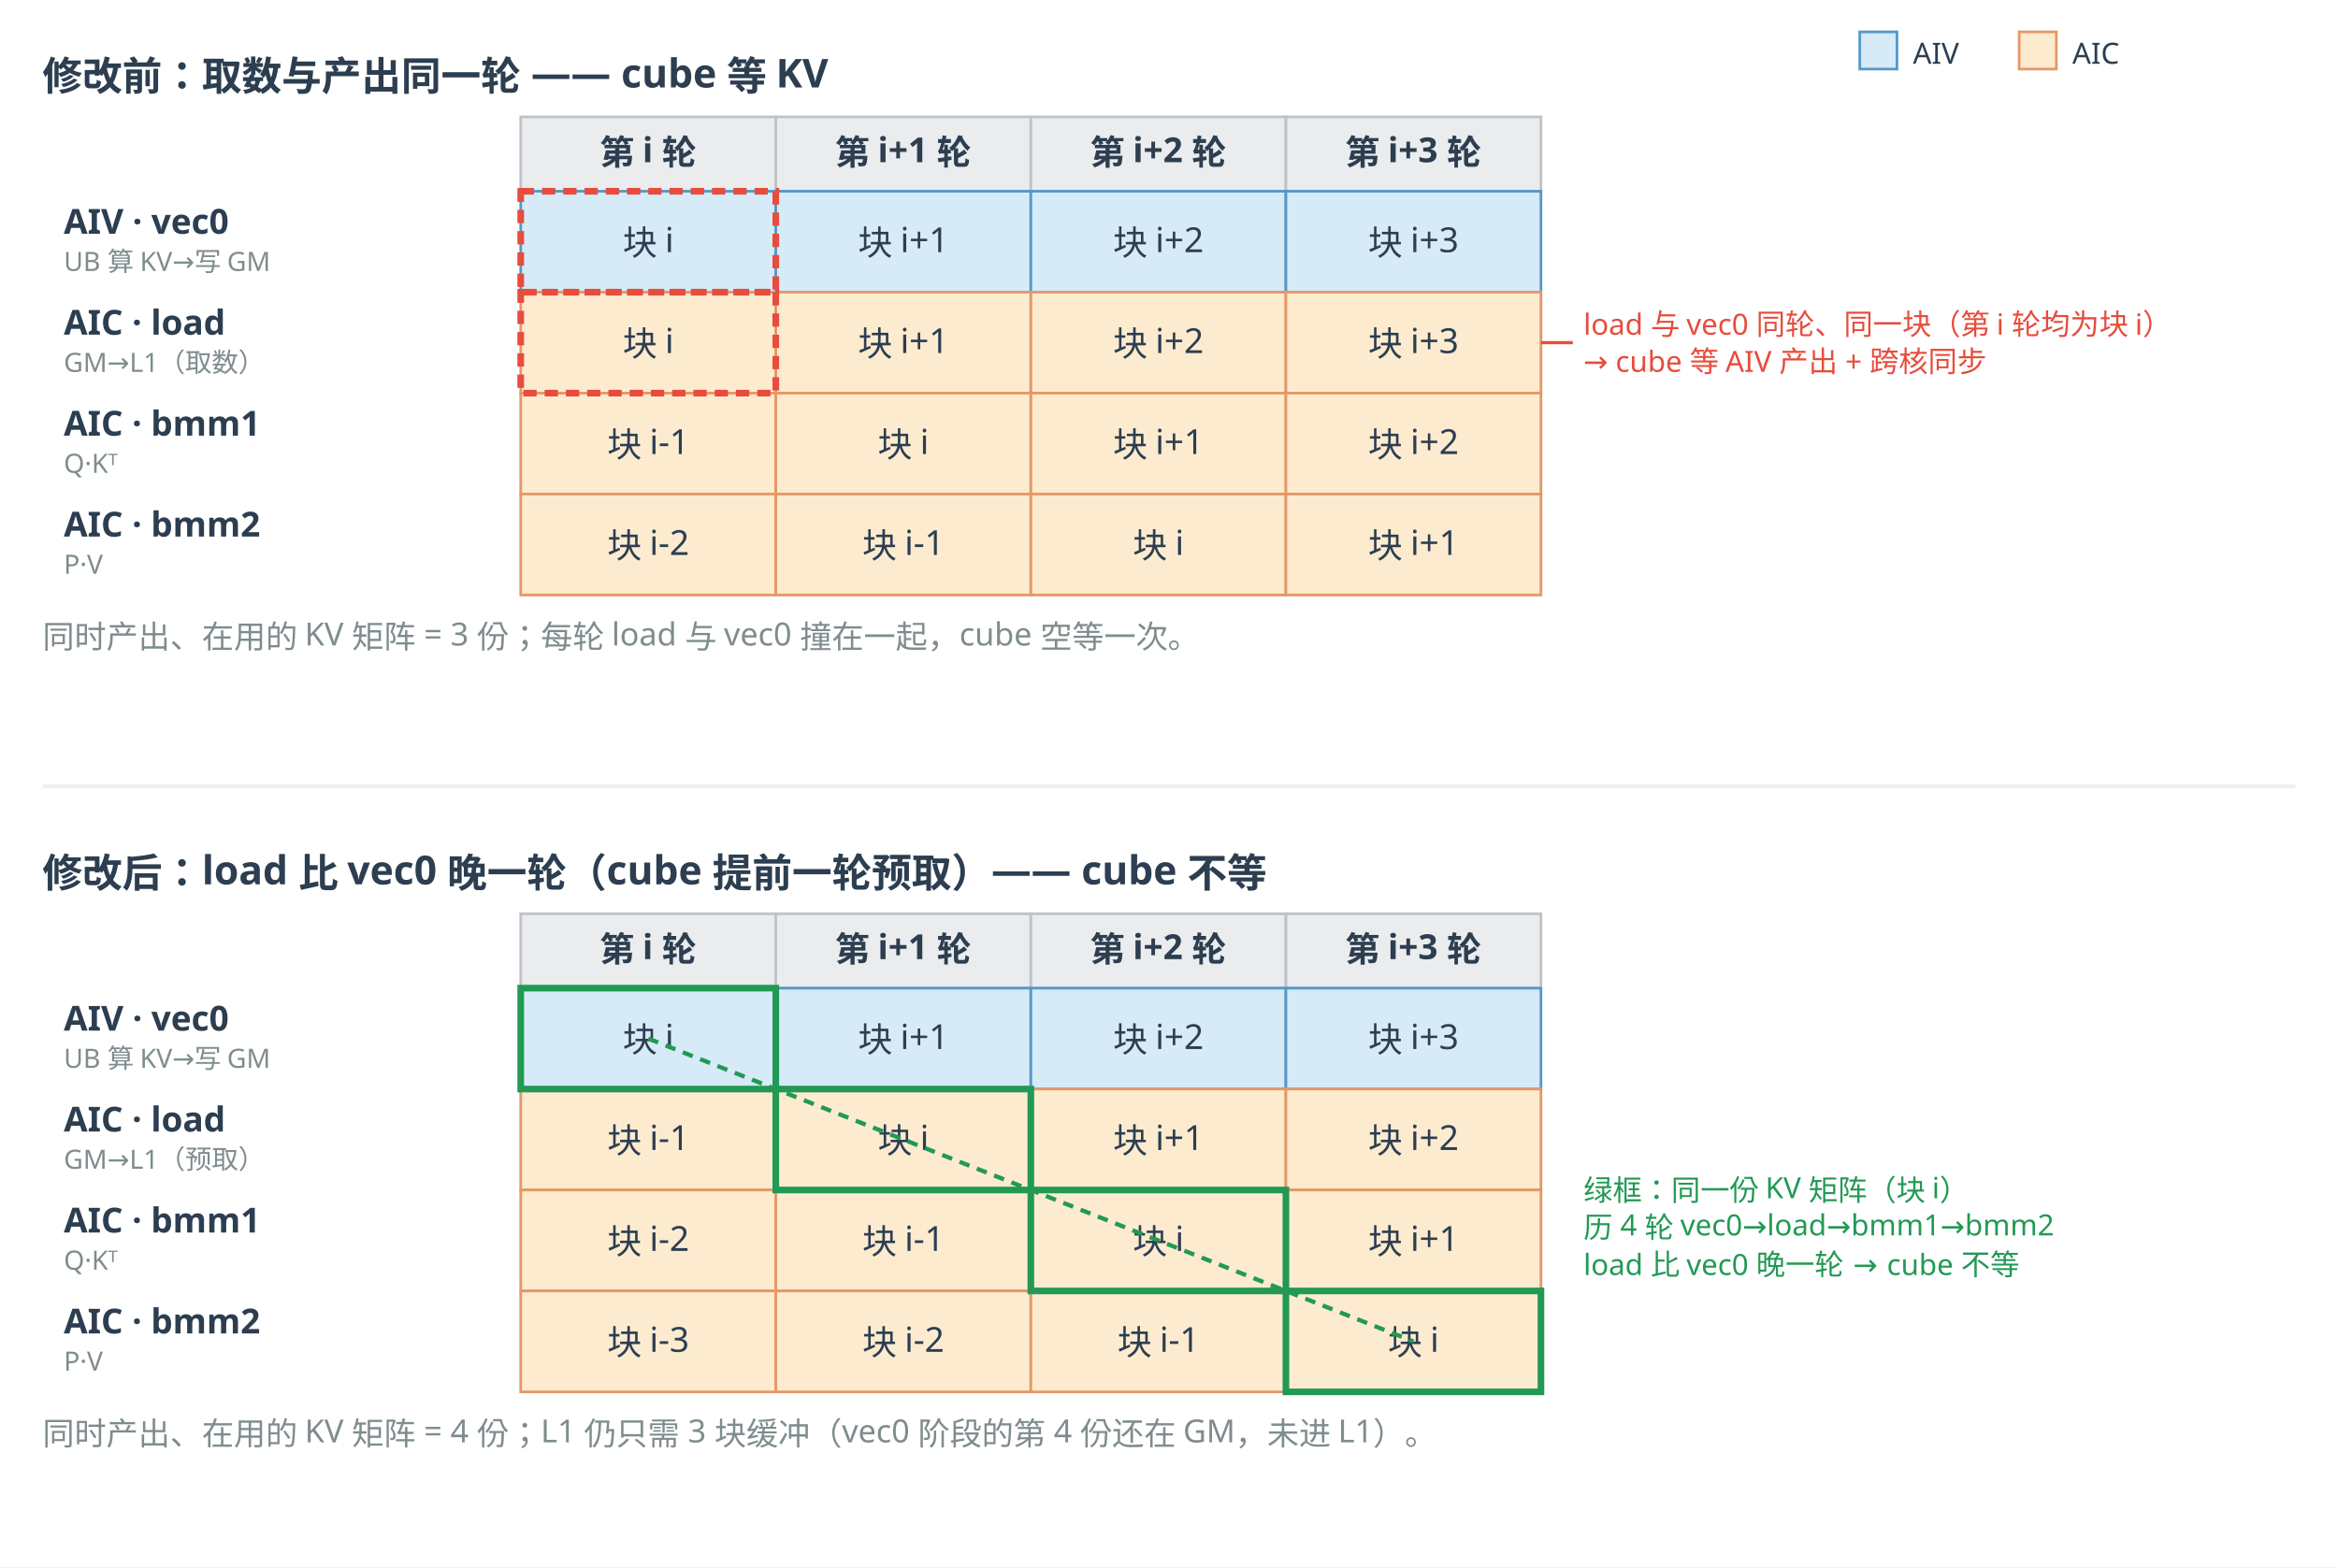
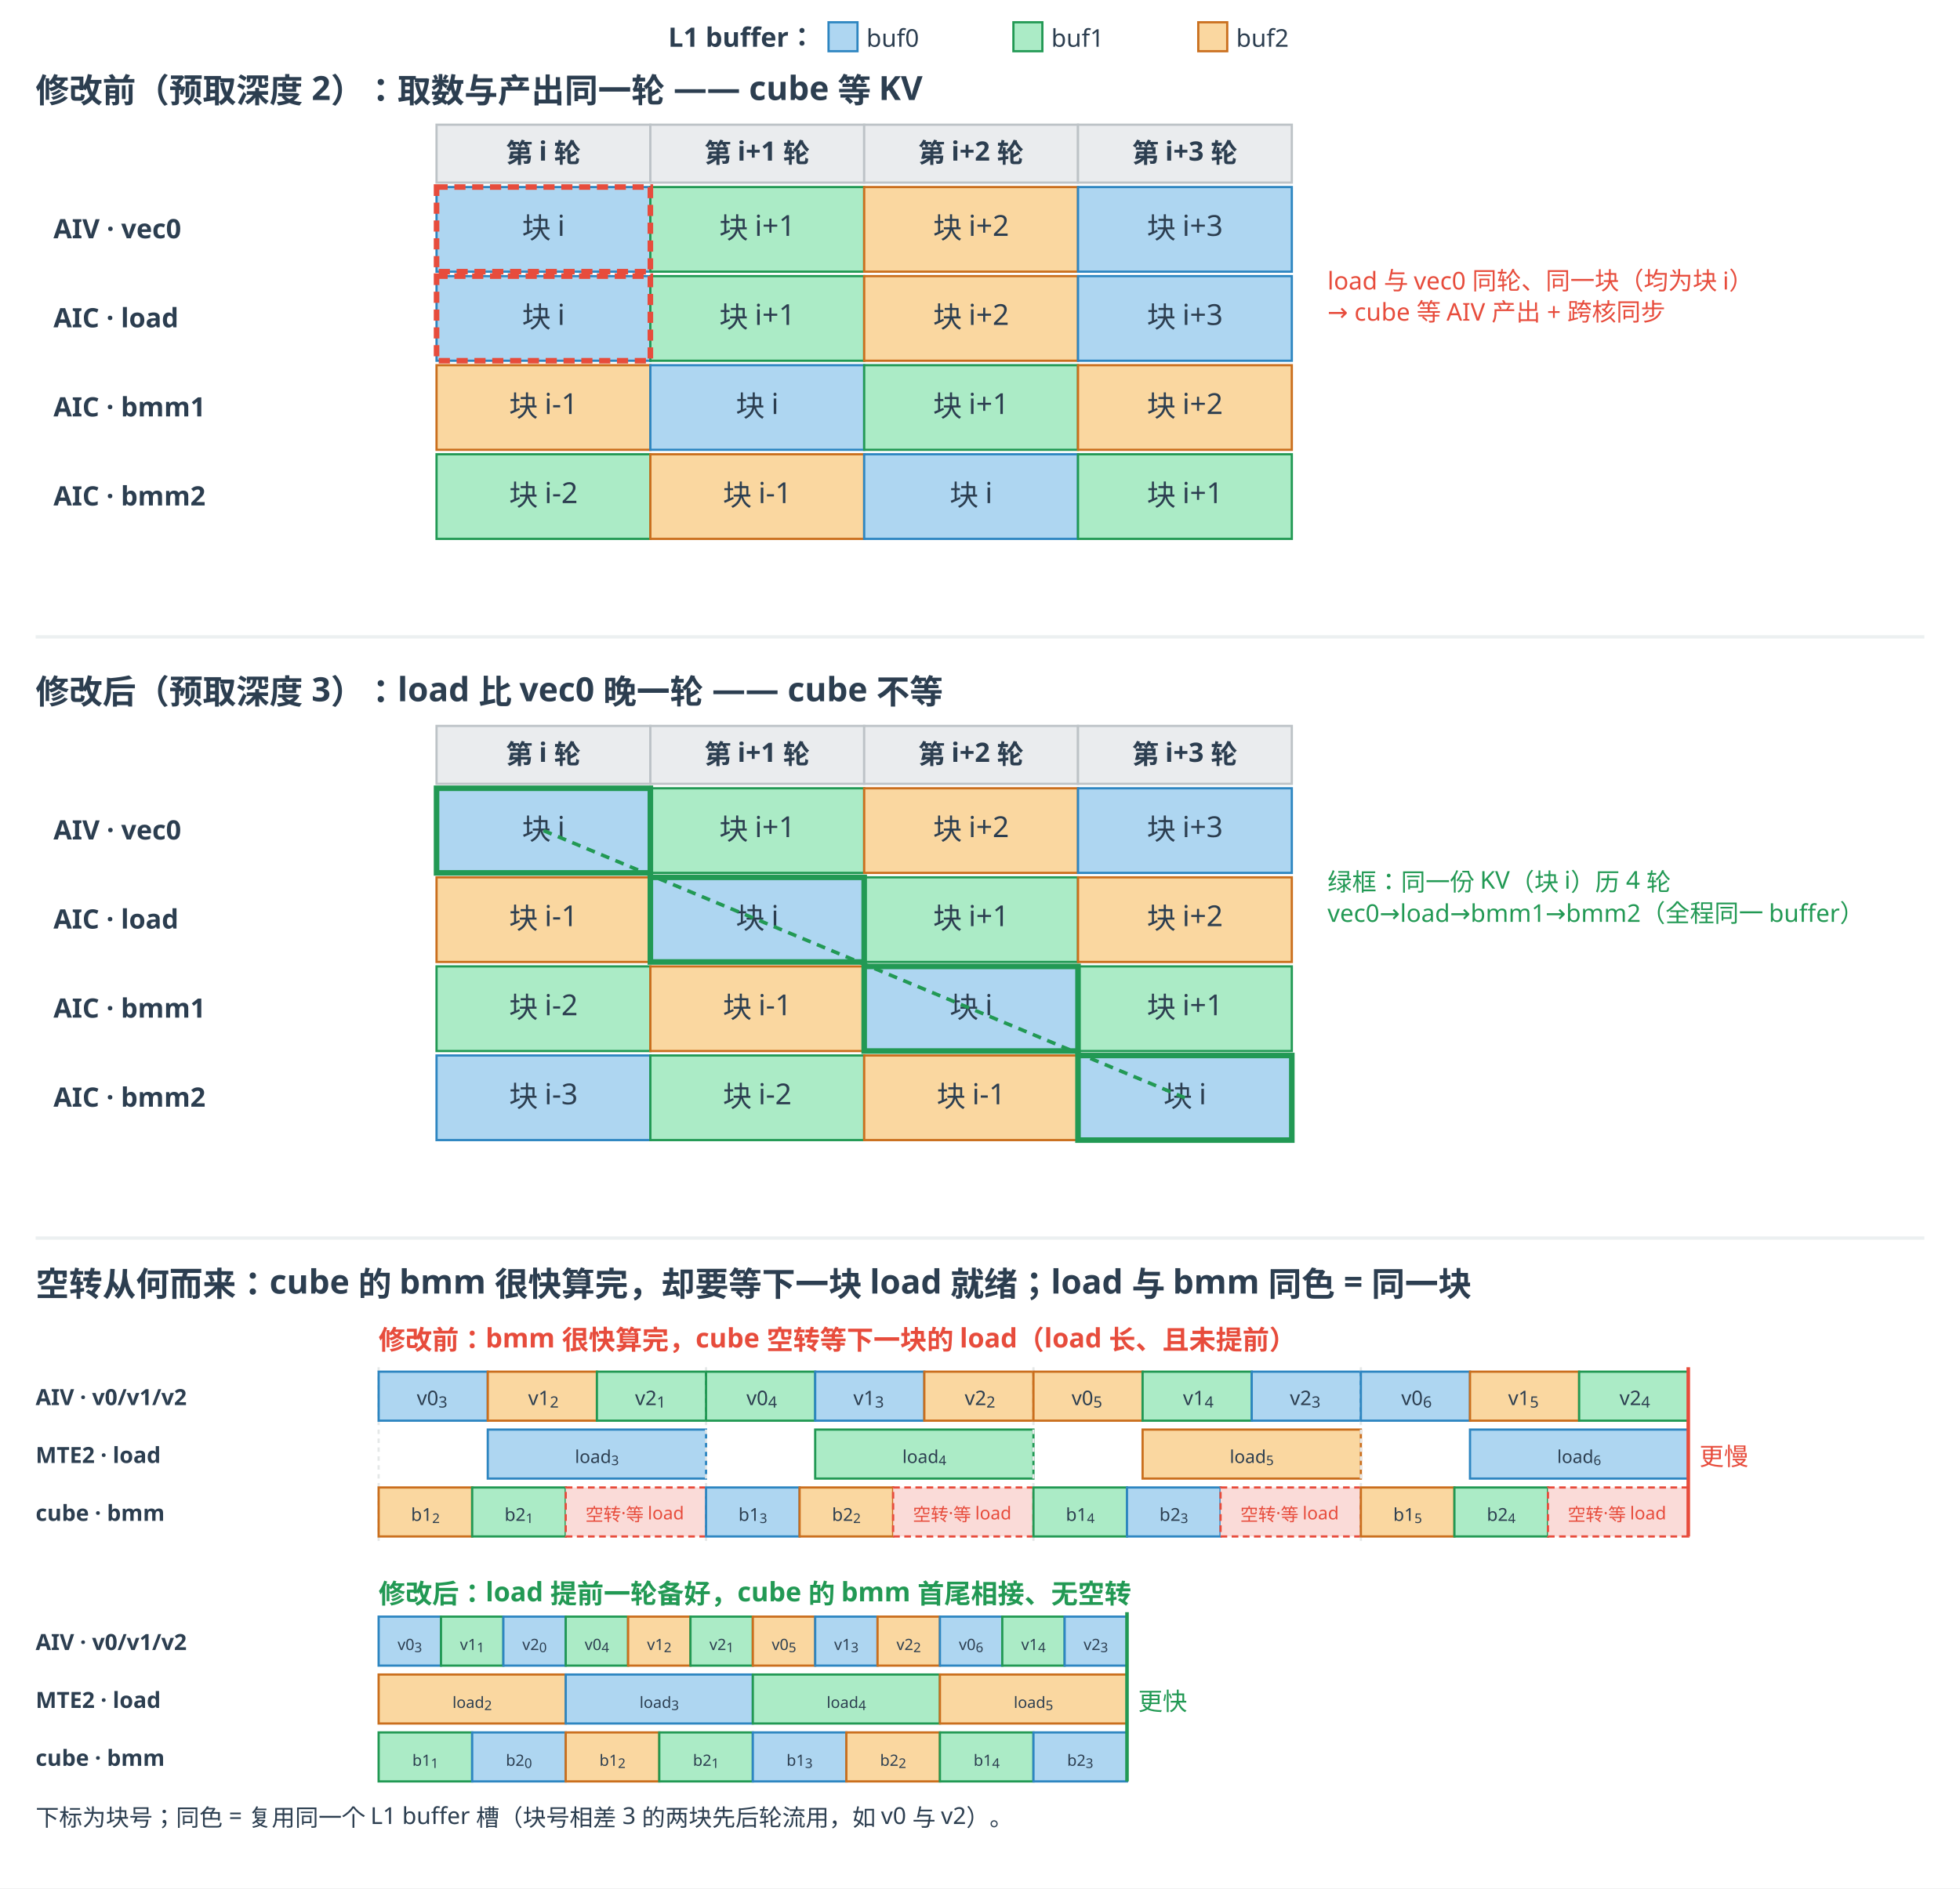
- <svg xmlns="http://www.w3.org/2000/svg" viewBox="0 0 880 590" font-family="sans-serif">
-   <rect x="0" y="0" width="880" height="590" fill="#ffffff" />
-   <rect x="700" y="12" width="14" height="14" fill="#D6EAF8" stroke="#5499C7" />
-   <text x="720" y="24" font-size="11" fill="#2C3E50">AIV</text>
-   <rect x="760" y="12" width="14" height="14" fill="#FDEBD0" stroke="#E59866" />
-   <text x="780" y="24" font-size="11" fill="#2C3E50">AIC</text>
-   <text x="16" y="34" font-size="15" font-weight="bold" fill="#2C3E50">修改前：取数与产出同一轮 —— cube 等 KV</text>
-   <rect x="196" y="44" width="96" height="28" fill="#EAECEE" stroke="#BDC3C7" />
-   <rect x="292" y="44" width="96" height="28" fill="#EAECEE" stroke="#BDC3C7" />
-   <rect x="388" y="44" width="96" height="28" fill="#EAECEE" stroke="#BDC3C7" />
-   <rect x="484" y="44" width="96" height="28" fill="#EAECEE" stroke="#BDC3C7" />
-   <text x="244" y="62" font-size="13" font-weight="bold" fill="#2C3E50" text-anchor="middle">第 i 轮</text>
-   <text x="340" y="62" font-size="13" font-weight="bold" fill="#2C3E50" text-anchor="middle">第 i+1 轮</text>
-   <text x="436" y="62" font-size="13" font-weight="bold" fill="#2C3E50" text-anchor="middle">第 i+2 轮</text>
-   <text x="532" y="62" font-size="13" font-weight="bold" fill="#2C3E50" text-anchor="middle">第 i+3 轮</text>
-   <text x="24" y="88" font-size="13" font-weight="bold" fill="#2C3E50">AIV · vec0</text>
-   <text x="24" y="102" font-size="10" fill="#7F8C8D">UB 算 KV→写 GM</text>
-   <rect x="196" y="72" width="96" height="38" fill="#D6EAF8" stroke="#5499C7" />
-   <rect x="292" y="72" width="96" height="38" fill="#D6EAF8" stroke="#5499C7" />
-   <rect x="388" y="72" width="96" height="38" fill="#D6EAF8" stroke="#5499C7" />
-   <rect x="484" y="72" width="96" height="38" fill="#D6EAF8" stroke="#5499C7" />
-   <text x="244" y="96" font-size="13" fill="#2C3E50" text-anchor="middle">块 i</text>
-   <text x="340" y="96" font-size="13" fill="#2C3E50" text-anchor="middle">块 i+1</text>
-   <text x="436" y="96" font-size="13" fill="#2C3E50" text-anchor="middle">块 i+2</text>
-   <text x="532" y="96" font-size="13" fill="#2C3E50" text-anchor="middle">块 i+3</text>
-   <text x="24" y="126" font-size="13" font-weight="bold" fill="#2C3E50">AIC · load</text>
-   <text x="24" y="140" font-size="10" fill="#7F8C8D">GM→L1（取数）</text>
-   <rect x="196" y="110" width="96" height="38" fill="#FDEBD0" stroke="#E59866" />
-   <rect x="292" y="110" width="96" height="38" fill="#FDEBD0" stroke="#E59866" />
-   <rect x="388" y="110" width="96" height="38" fill="#FDEBD0" stroke="#E59866" />
-   <rect x="484" y="110" width="96" height="38" fill="#FDEBD0" stroke="#E59866" />
-   <text x="244" y="134" font-size="13" fill="#2C3E50" text-anchor="middle">块 i</text>
-   <text x="340" y="134" font-size="13" fill="#2C3E50" text-anchor="middle">块 i+1</text>
-   <text x="436" y="134" font-size="13" fill="#2C3E50" text-anchor="middle">块 i+2</text>
-   <text x="532" y="134" font-size="13" fill="#2C3E50" text-anchor="middle">块 i+3</text>
-   <text x="24" y="164" font-size="13" font-weight="bold" fill="#2C3E50">AIC · bmm1</text>
-   <text x="24" y="178" font-size="10" fill="#7F8C8D">Q·Kᵀ</text>
-   <rect x="196" y="148" width="96" height="38" fill="#FDEBD0" stroke="#E59866" />
-   <rect x="292" y="148" width="96" height="38" fill="#FDEBD0" stroke="#E59866" />
-   <rect x="388" y="148" width="96" height="38" fill="#FDEBD0" stroke="#E59866" />
-   <rect x="484" y="148" width="96" height="38" fill="#FDEBD0" stroke="#E59866" />
-   <text x="244" y="172" font-size="13" fill="#2C3E50" text-anchor="middle">块 i-1</text>
-   <text x="340" y="172" font-size="13" fill="#2C3E50" text-anchor="middle">块 i</text>
-   <text x="436" y="172" font-size="13" fill="#2C3E50" text-anchor="middle">块 i+1</text>
-   <text x="532" y="172" font-size="13" fill="#2C3E50" text-anchor="middle">块 i+2</text>
-   <text x="24" y="202" font-size="13" font-weight="bold" fill="#2C3E50">AIC · bmm2</text>
-   <text x="24" y="216" font-size="10" fill="#7F8C8D">P·V</text>
-   <rect x="196" y="186" width="96" height="38" fill="#FDEBD0" stroke="#E59866" />
-   <rect x="292" y="186" width="96" height="38" fill="#FDEBD0" stroke="#E59866" />
-   <rect x="388" y="186" width="96" height="38" fill="#FDEBD0" stroke="#E59866" />
-   <rect x="484" y="186" width="96" height="38" fill="#FDEBD0" stroke="#E59866" />
-   <text x="244" y="210" font-size="13" fill="#2C3E50" text-anchor="middle">块 i-2</text>
-   <text x="340" y="210" font-size="13" fill="#2C3E50" text-anchor="middle">块 i-1</text>
-   <text x="436" y="210" font-size="13" fill="#2C3E50" text-anchor="middle">块 i</text>
-   <text x="532" y="210" font-size="13" fill="#2C3E50" text-anchor="middle">块 i+1</text>
-   <rect x="196" y="72" width="96" height="38" fill="none" stroke="#E74C3C" stroke-width="2.5" stroke-dasharray="5 3" />
-   <rect x="196" y="110" width="96" height="38" fill="none" stroke="#E74C3C" stroke-width="2.5" stroke-dasharray="5 3" />
-   <line x1="580" y1="129" x2="592" y2="129" stroke="#E74C3C" stroke-width="1.2" />
-   <text x="596" y="126" font-size="11" fill="#E74C3C">load 与 vec0 同轮、同一块（第 i 轮均为块 i）</text>
-   <text x="596" y="140" font-size="11" fill="#E74C3C">→ cube 等 AIV 产出 + 跨核同步</text>
-   <text x="16" y="244" font-size="12" fill="#7F8C8D">同时产出、在用的 KV 矩阵 = 3 份；每轮 load 与 vec0 撞在一起，cube 空等一次。</text>
-   <line x1="16" y1="296" x2="864" y2="296" stroke="#ECF0F1" stroke-width="1.5" />
-   <text x="16" y="334" font-size="15" font-weight="bold" fill="#2C3E50">修改后：load 比 vec0 晚一轮（cube 提前一轮预取）—— cube 不等</text>
-   <rect x="196" y="344" width="96" height="28" fill="#EAECEE" stroke="#BDC3C7" />
-   <rect x="292" y="344" width="96" height="28" fill="#EAECEE" stroke="#BDC3C7" />
-   <rect x="388" y="344" width="96" height="28" fill="#EAECEE" stroke="#BDC3C7" />
-   <rect x="484" y="344" width="96" height="28" fill="#EAECEE" stroke="#BDC3C7" />
-   <text x="244" y="362" font-size="13" font-weight="bold" fill="#2C3E50" text-anchor="middle">第 i 轮</text>
-   <text x="340" y="362" font-size="13" font-weight="bold" fill="#2C3E50" text-anchor="middle">第 i+1 轮</text>
-   <text x="436" y="362" font-size="13" font-weight="bold" fill="#2C3E50" text-anchor="middle">第 i+2 轮</text>
-   <text x="532" y="362" font-size="13" font-weight="bold" fill="#2C3E50" text-anchor="middle">第 i+3 轮</text>
-   <text x="24" y="388" font-size="13" font-weight="bold" fill="#2C3E50">AIV · vec0</text>
-   <text x="24" y="402" font-size="10" fill="#7F8C8D">UB 算 KV→写 GM</text>
-   <rect x="196" y="372" width="96" height="38" fill="#D6EAF8" stroke="#5499C7" />
-   <rect x="292" y="372" width="96" height="38" fill="#D6EAF8" stroke="#5499C7" />
-   <rect x="388" y="372" width="96" height="38" fill="#D6EAF8" stroke="#5499C7" />
-   <rect x="484" y="372" width="96" height="38" fill="#D6EAF8" stroke="#5499C7" />
-   <text x="244" y="396" font-size="13" fill="#2C3E50" text-anchor="middle">块 i</text>
-   <text x="340" y="396" font-size="13" fill="#2C3E50" text-anchor="middle">块 i+1</text>
-   <text x="436" y="396" font-size="13" fill="#2C3E50" text-anchor="middle">块 i+2</text>
-   <text x="532" y="396" font-size="13" fill="#2C3E50" text-anchor="middle">块 i+3</text>
-   <text x="24" y="426" font-size="13" font-weight="bold" fill="#2C3E50">AIC · load</text>
-   <text x="24" y="440" font-size="10" fill="#7F8C8D">GM→L1（预取）</text>
-   <rect x="196" y="410" width="96" height="38" fill="#FDEBD0" stroke="#E59866" />
-   <rect x="292" y="410" width="96" height="38" fill="#FDEBD0" stroke="#E59866" />
-   <rect x="388" y="410" width="96" height="38" fill="#FDEBD0" stroke="#E59866" />
-   <rect x="484" y="410" width="96" height="38" fill="#FDEBD0" stroke="#E59866" />
-   <text x="244" y="434" font-size="13" fill="#2C3E50" text-anchor="middle">块 i-1</text>
-   <text x="340" y="434" font-size="13" fill="#2C3E50" text-anchor="middle">块 i</text>
-   <text x="436" y="434" font-size="13" fill="#2C3E50" text-anchor="middle">块 i+1</text>
-   <text x="532" y="434" font-size="13" fill="#2C3E50" text-anchor="middle">块 i+2</text>
-   <text x="24" y="464" font-size="13" font-weight="bold" fill="#2C3E50">AIC · bmm1</text>
-   <text x="24" y="478" font-size="10" fill="#7F8C8D">Q·Kᵀ</text>
-   <rect x="196" y="448" width="96" height="38" fill="#FDEBD0" stroke="#E59866" />
-   <rect x="292" y="448" width="96" height="38" fill="#FDEBD0" stroke="#E59866" />
-   <rect x="388" y="448" width="96" height="38" fill="#FDEBD0" stroke="#E59866" />
-   <rect x="484" y="448" width="96" height="38" fill="#FDEBD0" stroke="#E59866" />
-   <text x="244" y="472" font-size="13" fill="#2C3E50" text-anchor="middle">块 i-2</text>
-   <text x="340" y="472" font-size="13" fill="#2C3E50" text-anchor="middle">块 i-1</text>
-   <text x="436" y="472" font-size="13" fill="#2C3E50" text-anchor="middle">块 i</text>
-   <text x="532" y="472" font-size="13" fill="#2C3E50" text-anchor="middle">块 i+1</text>
-   <text x="24" y="502" font-size="13" font-weight="bold" fill="#2C3E50">AIC · bmm2</text>
-   <text x="24" y="516" font-size="10" fill="#7F8C8D">P·V</text>
-   <rect x="196" y="486" width="96" height="38" fill="#FDEBD0" stroke="#E59866" />
-   <rect x="292" y="486" width="96" height="38" fill="#FDEBD0" stroke="#E59866" />
-   <rect x="388" y="486" width="96" height="38" fill="#FDEBD0" stroke="#E59866" />
-   <rect x="484" y="486" width="96" height="38" fill="#FDEBD0" stroke="#E59866" />
-   <text x="244" y="510" font-size="13" fill="#2C3E50" text-anchor="middle">块 i-3</text>
-   <text x="340" y="510" font-size="13" fill="#2C3E50" text-anchor="middle">块 i-2</text>
-   <text x="436" y="510" font-size="13" fill="#2C3E50" text-anchor="middle">块 i-1</text>
-   <text x="532" y="510" font-size="13" fill="#2C3E50" text-anchor="middle">块 i</text>
-   <polyline points="244,391 340,429 436,467 532,505" fill="none" stroke="#229954" stroke-width="1.6" stroke-dasharray="4 3" />
-   <rect x="196" y="372" width="96" height="38" fill="none" stroke="#229954" stroke-width="2.5" />
-   <rect x="292" y="410" width="96" height="38" fill="none" stroke="#229954" stroke-width="2.5" />
-   <rect x="388" y="448" width="96" height="38" fill="none" stroke="#229954" stroke-width="2.5" />
-   <rect x="484" y="486" width="96" height="38" fill="none" stroke="#229954" stroke-width="2.5" />
-   <text x="596" y="452" font-size="11" fill="#229954">绿框：同一份 KV 矩阵（块 i）</text>
-   <text x="596" y="466" font-size="11" fill="#229954">历 4 轮 vec0→load→bmm1→bmm2</text>
-   <text x="596" y="480" font-size="11" fill="#229954">load 比 vec0 晚一轮 → cube 不等</text>
-   <text x="16" y="544" font-size="12" fill="#7F8C8D">同时产出、在用的 KV 矩阵 = 4 份；L1 仍只需 3 块缓冲（vec0 阶段的第 4 份还在 GM，未进 L1）。</text>
+ <svg xmlns="http://www.w3.org/2000/svg" viewBox="0 0 880 848" font-family="sans-serif">
+   <rect x="0" y="0" width="880" height="848" fill="#ffffff" />
+   <text x="300" y="21" font-size="12" font-weight="bold" fill="#2C3E50">L1 buffer：</text>
+   <rect x="372" y="10" width="13" height="13" fill="#AED6F1" stroke="#2E86C1" />
+   <text x="389" y="21" font-size="11" fill="#2C3E50">buf0</text>
+   <rect x="455" y="10" width="13" height="13" fill="#ABEBC6" stroke="#229954" />
+   <text x="472" y="21" font-size="11" fill="#2C3E50">buf1</text>
+   <rect x="538" y="10" width="13" height="13" fill="#FAD7A0" stroke="#CA6F1E" />
+   <text x="555" y="21" font-size="11" fill="#2C3E50">buf2</text>
+   <text x="16" y="46" font-size="15" font-weight="bold" fill="#2C3E50">修改前（预取深度 2）：取数与产出同一轮 —— cube 等 KV</text>
+   <rect x="196" y="56" width="96" height="26" fill="#EAECEE" stroke="#BDC3C7" />
+   <text x="244" y="73" font-size="12" font-weight="bold" fill="#2C3E50" text-anchor="middle">第 i 轮</text>
+   <rect x="292" y="56" width="96" height="26" fill="#EAECEE" stroke="#BDC3C7" />
+   <text x="340" y="73" font-size="12" font-weight="bold" fill="#2C3E50" text-anchor="middle">第 i+1 轮</text>
+   <rect x="388" y="56" width="96" height="26" fill="#EAECEE" stroke="#BDC3C7" />
+   <text x="436" y="73" font-size="12" font-weight="bold" fill="#2C3E50" text-anchor="middle">第 i+2 轮</text>
+   <rect x="484" y="56" width="96" height="26" fill="#EAECEE" stroke="#BDC3C7" />
+   <text x="532" y="73" font-size="12" font-weight="bold" fill="#2C3E50" text-anchor="middle">第 i+3 轮</text>
+   <text x="24" y="107" font-size="12" font-weight="bold" fill="#2C3E50">AIV · vec0</text>
+   <rect x="196" y="84" width="96" height="38" fill="#AED6F1" stroke="#2E86C1" />
+   <text x="244" y="107" font-size="13" fill="#2C3E50" text-anchor="middle">块 i</text>
+   <rect x="292" y="84" width="96" height="38" fill="#ABEBC6" stroke="#229954" />
+   <text x="340" y="107" font-size="13" fill="#2C3E50" text-anchor="middle">块 i+1</text>
+   <rect x="388" y="84" width="96" height="38" fill="#FAD7A0" stroke="#CA6F1E" />
+   <text x="436" y="107" font-size="13" fill="#2C3E50" text-anchor="middle">块 i+2</text>
+   <rect x="484" y="84" width="96" height="38" fill="#AED6F1" stroke="#2E86C1" />
+   <text x="532" y="107" font-size="13" fill="#2C3E50" text-anchor="middle">块 i+3</text>
+   <text x="24" y="147" font-size="12" font-weight="bold" fill="#2C3E50">AIC · load</text>
+   <rect x="196" y="124" width="96" height="38" fill="#AED6F1" stroke="#2E86C1" />
+   <text x="244" y="147" font-size="13" fill="#2C3E50" text-anchor="middle">块 i</text>
+   <rect x="292" y="124" width="96" height="38" fill="#ABEBC6" stroke="#229954" />
+   <text x="340" y="147" font-size="13" fill="#2C3E50" text-anchor="middle">块 i+1</text>
+   <rect x="388" y="124" width="96" height="38" fill="#FAD7A0" stroke="#CA6F1E" />
+   <text x="436" y="147" font-size="13" fill="#2C3E50" text-anchor="middle">块 i+2</text>
+   <rect x="484" y="124" width="96" height="38" fill="#AED6F1" stroke="#2E86C1" />
+   <text x="532" y="147" font-size="13" fill="#2C3E50" text-anchor="middle">块 i+3</text>
+   <text x="24" y="187" font-size="12" font-weight="bold" fill="#2C3E50">AIC · bmm1</text>
+   <rect x="196" y="164" width="96" height="38" fill="#FAD7A0" stroke="#CA6F1E" />
+   <text x="244" y="187" font-size="13" fill="#2C3E50" text-anchor="middle">块 i-1</text>
+   <rect x="292" y="164" width="96" height="38" fill="#AED6F1" stroke="#2E86C1" />
+   <text x="340" y="187" font-size="13" fill="#2C3E50" text-anchor="middle">块 i</text>
+   <rect x="388" y="164" width="96" height="38" fill="#ABEBC6" stroke="#229954" />
+   <text x="436" y="187" font-size="13" fill="#2C3E50" text-anchor="middle">块 i+1</text>
+   <rect x="484" y="164" width="96" height="38" fill="#FAD7A0" stroke="#CA6F1E" />
+   <text x="532" y="187" font-size="13" fill="#2C3E50" text-anchor="middle">块 i+2</text>
+   <text x="24" y="227" font-size="12" font-weight="bold" fill="#2C3E50">AIC · bmm2</text>
+   <rect x="196" y="204" width="96" height="38" fill="#ABEBC6" stroke="#229954" />
+   <text x="244" y="227" font-size="13" fill="#2C3E50" text-anchor="middle">块 i-2</text>
+   <rect x="292" y="204" width="96" height="38" fill="#FAD7A0" stroke="#CA6F1E" />
+   <text x="340" y="227" font-size="13" fill="#2C3E50" text-anchor="middle">块 i-1</text>
+   <rect x="388" y="204" width="96" height="38" fill="#AED6F1" stroke="#2E86C1" />
+   <text x="436" y="227" font-size="13" fill="#2C3E50" text-anchor="middle">块 i</text>
+   <rect x="484" y="204" width="96" height="38" fill="#ABEBC6" stroke="#229954" />
+   <text x="532" y="227" font-size="13" fill="#2C3E50" text-anchor="middle">块 i+1</text>
+   <rect x="196" y="84" width="96" height="38" fill="none" stroke="#E74C3C" stroke-width="2.5" stroke-dasharray="5 3" />
+   <rect x="196" y="124" width="96" height="38" fill="none" stroke="#E74C3C" stroke-width="2.5" stroke-dasharray="5 3" />
+   <text x="596" y="130" font-size="11" fill="#E74C3C">load 与 vec0 同轮、同一块（均为块 i）</text>
+   <text x="596" y="144" font-size="11" fill="#E74C3C">→ cube 等 AIV 产出 + 跨核同步</text>
+   <line x1="16" y1="286" x2="864" y2="286" stroke="#ECF0F1" stroke-width="1.5" />
+   <text x="16" y="316" font-size="15" font-weight="bold" fill="#2C3E50">修改后（预取深度 3）：load 比 vec0 晚一轮 —— cube 不等</text>
+   <rect x="196" y="326" width="96" height="26" fill="#EAECEE" stroke="#BDC3C7" />
+   <text x="244" y="343" font-size="12" font-weight="bold" fill="#2C3E50" text-anchor="middle">第 i 轮</text>
+   <rect x="292" y="326" width="96" height="26" fill="#EAECEE" stroke="#BDC3C7" />
+   <text x="340" y="343" font-size="12" font-weight="bold" fill="#2C3E50" text-anchor="middle">第 i+1 轮</text>
+   <rect x="388" y="326" width="96" height="26" fill="#EAECEE" stroke="#BDC3C7" />
+   <text x="436" y="343" font-size="12" font-weight="bold" fill="#2C3E50" text-anchor="middle">第 i+2 轮</text>
+   <rect x="484" y="326" width="96" height="26" fill="#EAECEE" stroke="#BDC3C7" />
+   <text x="532" y="343" font-size="12" font-weight="bold" fill="#2C3E50" text-anchor="middle">第 i+3 轮</text>
+   <text x="24" y="377" font-size="12" font-weight="bold" fill="#2C3E50">AIV · vec0</text>
+   <rect x="196" y="354" width="96" height="38" fill="#AED6F1" stroke="#2E86C1" />
+   <text x="244" y="377" font-size="13" fill="#2C3E50" text-anchor="middle">块 i</text>
+   <rect x="292" y="354" width="96" height="38" fill="#ABEBC6" stroke="#229954" />
+   <text x="340" y="377" font-size="13" fill="#2C3E50" text-anchor="middle">块 i+1</text>
+   <rect x="388" y="354" width="96" height="38" fill="#FAD7A0" stroke="#CA6F1E" />
+   <text x="436" y="377" font-size="13" fill="#2C3E50" text-anchor="middle">块 i+2</text>
+   <rect x="484" y="354" width="96" height="38" fill="#AED6F1" stroke="#2E86C1" />
+   <text x="532" y="377" font-size="13" fill="#2C3E50" text-anchor="middle">块 i+3</text>
+   <text x="24" y="417" font-size="12" font-weight="bold" fill="#2C3E50">AIC · load</text>
+   <rect x="196" y="394" width="96" height="38" fill="#FAD7A0" stroke="#CA6F1E" />
+   <text x="244" y="417" font-size="13" fill="#2C3E50" text-anchor="middle">块 i-1</text>
+   <rect x="292" y="394" width="96" height="38" fill="#AED6F1" stroke="#2E86C1" />
+   <text x="340" y="417" font-size="13" fill="#2C3E50" text-anchor="middle">块 i</text>
+   <rect x="388" y="394" width="96" height="38" fill="#ABEBC6" stroke="#229954" />
+   <text x="436" y="417" font-size="13" fill="#2C3E50" text-anchor="middle">块 i+1</text>
+   <rect x="484" y="394" width="96" height="38" fill="#FAD7A0" stroke="#CA6F1E" />
+   <text x="532" y="417" font-size="13" fill="#2C3E50" text-anchor="middle">块 i+2</text>
+   <text x="24" y="457" font-size="12" font-weight="bold" fill="#2C3E50">AIC · bmm1</text>
+   <rect x="196" y="434" width="96" height="38" fill="#ABEBC6" stroke="#229954" />
+   <text x="244" y="457" font-size="13" fill="#2C3E50" text-anchor="middle">块 i-2</text>
+   <rect x="292" y="434" width="96" height="38" fill="#FAD7A0" stroke="#CA6F1E" />
+   <text x="340" y="457" font-size="13" fill="#2C3E50" text-anchor="middle">块 i-1</text>
+   <rect x="388" y="434" width="96" height="38" fill="#AED6F1" stroke="#2E86C1" />
+   <text x="436" y="457" font-size="13" fill="#2C3E50" text-anchor="middle">块 i</text>
+   <rect x="484" y="434" width="96" height="38" fill="#ABEBC6" stroke="#229954" />
+   <text x="532" y="457" font-size="13" fill="#2C3E50" text-anchor="middle">块 i+1</text>
+   <text x="24" y="497" font-size="12" font-weight="bold" fill="#2C3E50">AIC · bmm2</text>
+   <rect x="196" y="474" width="96" height="38" fill="#AED6F1" stroke="#2E86C1" />
+   <text x="244" y="497" font-size="13" fill="#2C3E50" text-anchor="middle">块 i-3</text>
+   <rect x="292" y="474" width="96" height="38" fill="#ABEBC6" stroke="#229954" />
+   <text x="340" y="497" font-size="13" fill="#2C3E50" text-anchor="middle">块 i-2</text>
+   <rect x="388" y="474" width="96" height="38" fill="#FAD7A0" stroke="#CA6F1E" />
+   <text x="436" y="497" font-size="13" fill="#2C3E50" text-anchor="middle">块 i-1</text>
+   <rect x="484" y="474" width="96" height="38" fill="#AED6F1" stroke="#2E86C1" />
+   <text x="532" y="497" font-size="13" fill="#2C3E50" text-anchor="middle">块 i</text>
+   <rect x="196" y="354" width="96" height="38" fill="none" stroke="#229954" stroke-width="2.5" />
+   <rect x="292" y="394" width="96" height="38" fill="none" stroke="#229954" stroke-width="2.5" />
+   <rect x="388" y="434" width="96" height="38" fill="none" stroke="#229954" stroke-width="2.5" />
+   <rect x="484" y="474" width="96" height="38" fill="none" stroke="#229954" stroke-width="2.5" />
+   <polyline points="244,373 340,413 436,453 532,493" fill="none" stroke="#229954" stroke-width="1.6" stroke-dasharray="4 3" />
+   <text x="596" y="400" font-size="11" fill="#229954">绿框：同一份 KV（块 i）历 4 轮</text>
+   <text x="596" y="414" font-size="11" fill="#229954">vec0→load→bmm1→bmm2（全程同一 buffer）</text>
+   <line x1="16" y1="556" x2="864" y2="556" stroke="#ECF0F1" stroke-width="1.5" />
+   <text x="16" y="582" font-size="15" font-weight="bold" fill="#2C3E50">空转从何而来：cube 的 bmm 很快算完，却要等下一块 load 就绪；load 与 bmm 同色 = 同一块</text>
+   <text x="170" y="606" font-size="12" font-weight="bold" fill="#E74C3C">修改前：bmm 很快算完，cube 空转等下一块的 load（load 长、且未提前）</text>
+   <text x="16" y="631" font-size="10" font-weight="bold" fill="#2C3E50">AIV · v0/v1/v2</text>
+   <text x="16" y="657" font-size="10" font-weight="bold" fill="#2C3E50">MTE2 · load</text>
+   <text x="16" y="683" font-size="10" font-weight="bold" fill="#2C3E50">cube · bmm</text>
+   <line x1="170" y1="614" x2="170" y2="692" stroke="#E5E8E8" stroke-dasharray="2 2" />
+   <rect x="170" y="616" width="49" height="22" fill="#AED6F1" stroke="#2E86C1" />
+   <text x="194" y="631" font-size="9" fill="#2C3E50" text-anchor="middle">v0<tspan baseline-shift="-16%" font-size="7">3</tspan>
+   </text>
+   <rect x="219" y="616" width="49" height="22" fill="#FAD7A0" stroke="#CA6F1E" />
+   <text x="244" y="631" font-size="9" fill="#2C3E50" text-anchor="middle">v1<tspan baseline-shift="-16%" font-size="7">2</tspan>
+   </text>
+   <rect x="268" y="616" width="49" height="22" fill="#ABEBC6" stroke="#229954" />
+   <text x="292" y="631" font-size="9" fill="#2C3E50" text-anchor="middle">v2<tspan baseline-shift="-16%" font-size="7">1</tspan>
+   </text>
+   <rect x="219" y="642" width="98" height="22" fill="#AED6F1" stroke="#2E86C1" />
+   <text x="268" y="657" font-size="8" fill="#2C3E50" text-anchor="middle">load<tspan baseline-shift="-16%" font-size="6">3</tspan>
+   </text>
+   <rect x="170" y="668" width="42" height="22" fill="#FAD7A0" stroke="#CA6F1E" />
+   <text x="191" y="683" font-size="8" fill="#2C3E50" text-anchor="middle">b1<tspan baseline-shift="-16%" font-size="6">2</tspan>
+   </text>
+   <rect x="212" y="668" width="42" height="22" fill="#ABEBC6" stroke="#229954" />
+   <text x="233" y="683" font-size="8" fill="#2C3E50" text-anchor="middle">b2<tspan baseline-shift="-16%" font-size="6">1</tspan>
+   </text>
+   <rect x="254" y="668" width="63" height="22" fill="#FADBD8" stroke="#E74C3C" stroke-dasharray="3 2" />
+   <text x="285" y="683" font-size="8" fill="#E74C3C" text-anchor="middle">空转·等 load</text>
+   <line x1="317" y1="614" x2="317" y2="692" stroke="#E5E8E8" stroke-dasharray="2 2" />
+   <rect x="317" y="616" width="49" height="22" fill="#ABEBC6" stroke="#229954" />
+   <text x="342" y="631" font-size="9" fill="#2C3E50" text-anchor="middle">v0<tspan baseline-shift="-16%" font-size="7">4</tspan>
+   </text>
+   <rect x="366" y="616" width="49" height="22" fill="#AED6F1" stroke="#2E86C1" />
+   <text x="390" y="631" font-size="9" fill="#2C3E50" text-anchor="middle">v1<tspan baseline-shift="-16%" font-size="7">3</tspan>
+   </text>
+   <rect x="415" y="616" width="49" height="22" fill="#FAD7A0" stroke="#CA6F1E" />
+   <text x="440" y="631" font-size="9" fill="#2C3E50" text-anchor="middle">v2<tspan baseline-shift="-16%" font-size="7">2</tspan>
+   </text>
+   <rect x="366" y="642" width="98" height="22" fill="#ABEBC6" stroke="#229954" />
+   <text x="415" y="657" font-size="8" fill="#2C3E50" text-anchor="middle">load<tspan baseline-shift="-16%" font-size="6">4</tspan>
+   </text>
+   <rect x="317" y="668" width="42" height="22" fill="#AED6F1" stroke="#2E86C1" />
+   <text x="338" y="683" font-size="8" fill="#2C3E50" text-anchor="middle">b1<tspan baseline-shift="-16%" font-size="6">3</tspan>
+   </text>
+   <rect x="359" y="668" width="42" height="22" fill="#FAD7A0" stroke="#CA6F1E" />
+   <text x="380" y="683" font-size="8" fill="#2C3E50" text-anchor="middle">b2<tspan baseline-shift="-16%" font-size="6">2</tspan>
+   </text>
+   <rect x="401" y="668" width="63" height="22" fill="#FADBD8" stroke="#E74C3C" stroke-dasharray="3 2" />
+   <text x="432" y="683" font-size="8" fill="#E74C3C" text-anchor="middle">空转·等 load</text>
+   <line x1="464" y1="614" x2="464" y2="692" stroke="#E5E8E8" stroke-dasharray="2 2" />
+   <rect x="464" y="616" width="49" height="22" fill="#FAD7A0" stroke="#CA6F1E" />
+   <text x="488" y="631" font-size="9" fill="#2C3E50" text-anchor="middle">v0<tspan baseline-shift="-16%" font-size="7">5</tspan>
+   </text>
+   <rect x="513" y="616" width="49" height="22" fill="#ABEBC6" stroke="#229954" />
+   <text x="538" y="631" font-size="9" fill="#2C3E50" text-anchor="middle">v1<tspan baseline-shift="-16%" font-size="7">4</tspan>
+   </text>
+   <rect x="562" y="616" width="49" height="22" fill="#AED6F1" stroke="#2E86C1" />
+   <text x="586" y="631" font-size="9" fill="#2C3E50" text-anchor="middle">v2<tspan baseline-shift="-16%" font-size="7">3</tspan>
+   </text>
+   <rect x="513" y="642" width="98" height="22" fill="#FAD7A0" stroke="#CA6F1E" />
+   <text x="562" y="657" font-size="8" fill="#2C3E50" text-anchor="middle">load<tspan baseline-shift="-16%" font-size="6">5</tspan>
+   </text>
+   <rect x="464" y="668" width="42" height="22" fill="#ABEBC6" stroke="#229954" />
+   <text x="485" y="683" font-size="8" fill="#2C3E50" text-anchor="middle">b1<tspan baseline-shift="-16%" font-size="6">4</tspan>
+   </text>
+   <rect x="506" y="668" width="42" height="22" fill="#AED6F1" stroke="#2E86C1" />
+   <text x="527" y="683" font-size="8" fill="#2C3E50" text-anchor="middle">b2<tspan baseline-shift="-16%" font-size="6">3</tspan>
+   </text>
+   <rect x="548" y="668" width="63" height="22" fill="#FADBD8" stroke="#E74C3C" stroke-dasharray="3 2" />
+   <text x="579" y="683" font-size="8" fill="#E74C3C" text-anchor="middle">空转·等 load</text>
+   <line x1="611" y1="614" x2="611" y2="692" stroke="#E5E8E8" stroke-dasharray="2 2" />
+   <rect x="611" y="616" width="49" height="22" fill="#AED6F1" stroke="#2E86C1" />
+   <text x="636" y="631" font-size="9" fill="#2C3E50" text-anchor="middle">v0<tspan baseline-shift="-16%" font-size="7">6</tspan>
+   </text>
+   <rect x="660" y="616" width="49" height="22" fill="#FAD7A0" stroke="#CA6F1E" />
+   <text x="684" y="631" font-size="9" fill="#2C3E50" text-anchor="middle">v1<tspan baseline-shift="-16%" font-size="7">5</tspan>
+   </text>
+   <rect x="709" y="616" width="49" height="22" fill="#ABEBC6" stroke="#229954" />
+   <text x="734" y="631" font-size="9" fill="#2C3E50" text-anchor="middle">v2<tspan baseline-shift="-16%" font-size="7">4</tspan>
+   </text>
+   <rect x="660" y="642" width="98" height="22" fill="#AED6F1" stroke="#2E86C1" />
+   <text x="709" y="657" font-size="8" fill="#2C3E50" text-anchor="middle">load<tspan baseline-shift="-16%" font-size="6">6</tspan>
+   </text>
+   <rect x="611" y="668" width="42" height="22" fill="#FAD7A0" stroke="#CA6F1E" />
+   <text x="632" y="683" font-size="8" fill="#2C3E50" text-anchor="middle">b1<tspan baseline-shift="-16%" font-size="6">5</tspan>
+   </text>
+   <rect x="653" y="668" width="42" height="22" fill="#ABEBC6" stroke="#229954" />
+   <text x="674" y="683" font-size="8" fill="#2C3E50" text-anchor="middle">b2<tspan baseline-shift="-16%" font-size="6">4</tspan>
+   </text>
+   <rect x="695" y="668" width="63" height="22" fill="#FADBD8" stroke="#E74C3C" stroke-dasharray="3 2" />
+   <text x="726" y="683" font-size="8" fill="#E74C3C" text-anchor="middle">空转·等 load</text>
+   <line x1="758" y1="614" x2="758" y2="690" stroke="#E74C3C" stroke-width="1.6" />
+   <text x="763" y="658" font-size="11" fill="#E74C3C">更慢</text>
+   <text x="170" y="720" font-size="12" font-weight="bold" fill="#229954">修改后：load 提前一轮备好，cube 的 bmm 首尾相接、无空转</text>
+   <text x="16" y="741" font-size="10" font-weight="bold" fill="#2C3E50">AIV · v0/v1/v2</text>
+   <text x="16" y="767" font-size="10" font-weight="bold" fill="#2C3E50">MTE2 · load</text>
+   <text x="16" y="793" font-size="10" font-weight="bold" fill="#2C3E50">cube · bmm</text>
+   <rect x="170" y="726" width="28" height="22" fill="#AED6F1" stroke="#2E86C1" />
+   <text x="184" y="741" font-size="7" fill="#2C3E50" text-anchor="middle">v0<tspan baseline-shift="-16%" font-size="6">3</tspan>
+   </text>
+   <rect x="198" y="726" width="28" height="22" fill="#ABEBC6" stroke="#229954" />
+   <text x="212" y="741" font-size="7" fill="#2C3E50" text-anchor="middle">v1<tspan baseline-shift="-16%" font-size="6">1</tspan>
+   </text>
+   <rect x="226" y="726" width="28" height="22" fill="#AED6F1" stroke="#2E86C1" />
+   <text x="240" y="741" font-size="7" fill="#2C3E50" text-anchor="middle">v2<tspan baseline-shift="-16%" font-size="6">0</tspan>
+   </text>
+   <rect x="170" y="752" width="84" height="22" fill="#FAD7A0" stroke="#CA6F1E" />
+   <text x="212" y="767" font-size="7" fill="#2C3E50" text-anchor="middle">load<tspan baseline-shift="-16%" font-size="6">2</tspan>
+   </text>
+   <rect x="170" y="778" width="42" height="22" fill="#ABEBC6" stroke="#229954" />
+   <text x="191" y="793" font-size="7" fill="#2C3E50" text-anchor="middle">b1<tspan baseline-shift="-16%" font-size="6">1</tspan>
+   </text>
+   <rect x="212" y="778" width="42" height="22" fill="#AED6F1" stroke="#2E86C1" />
+   <text x="233" y="793" font-size="7" fill="#2C3E50" text-anchor="middle">b2<tspan baseline-shift="-16%" font-size="6">0</tspan>
+   </text>
+   <rect x="254" y="726" width="28" height="22" fill="#ABEBC6" stroke="#229954" />
+   <text x="268" y="741" font-size="7" fill="#2C3E50" text-anchor="middle">v0<tspan baseline-shift="-16%" font-size="6">4</tspan>
+   </text>
+   <rect x="282" y="726" width="28" height="22" fill="#FAD7A0" stroke="#CA6F1E" />
+   <text x="296" y="741" font-size="7" fill="#2C3E50" text-anchor="middle">v1<tspan baseline-shift="-16%" font-size="6">2</tspan>
+   </text>
+   <rect x="310" y="726" width="28" height="22" fill="#ABEBC6" stroke="#229954" />
+   <text x="324" y="741" font-size="7" fill="#2C3E50" text-anchor="middle">v2<tspan baseline-shift="-16%" font-size="6">1</tspan>
+   </text>
+   <rect x="254" y="752" width="84" height="22" fill="#AED6F1" stroke="#2E86C1" />
+   <text x="296" y="767" font-size="7" fill="#2C3E50" text-anchor="middle">load<tspan baseline-shift="-16%" font-size="6">3</tspan>
+   </text>
+   <rect x="254" y="778" width="42" height="22" fill="#FAD7A0" stroke="#CA6F1E" />
+   <text x="275" y="793" font-size="7" fill="#2C3E50" text-anchor="middle">b1<tspan baseline-shift="-16%" font-size="6">2</tspan>
+   </text>
+   <rect x="296" y="778" width="42" height="22" fill="#ABEBC6" stroke="#229954" />
+   <text x="317" y="793" font-size="7" fill="#2C3E50" text-anchor="middle">b2<tspan baseline-shift="-16%" font-size="6">1</tspan>
+   </text>
+   <rect x="338" y="726" width="28" height="22" fill="#FAD7A0" stroke="#CA6F1E" />
+   <text x="352" y="741" font-size="7" fill="#2C3E50" text-anchor="middle">v0<tspan baseline-shift="-16%" font-size="6">5</tspan>
+   </text>
+   <rect x="366" y="726" width="28" height="22" fill="#AED6F1" stroke="#2E86C1" />
+   <text x="380" y="741" font-size="7" fill="#2C3E50" text-anchor="middle">v1<tspan baseline-shift="-16%" font-size="6">3</tspan>
+   </text>
+   <rect x="394" y="726" width="28" height="22" fill="#FAD7A0" stroke="#CA6F1E" />
+   <text x="408" y="741" font-size="7" fill="#2C3E50" text-anchor="middle">v2<tspan baseline-shift="-16%" font-size="6">2</tspan>
+   </text>
+   <rect x="338" y="752" width="84" height="22" fill="#ABEBC6" stroke="#229954" />
+   <text x="380" y="767" font-size="7" fill="#2C3E50" text-anchor="middle">load<tspan baseline-shift="-16%" font-size="6">4</tspan>
+   </text>
+   <rect x="338" y="778" width="42" height="22" fill="#AED6F1" stroke="#2E86C1" />
+   <text x="359" y="793" font-size="7" fill="#2C3E50" text-anchor="middle">b1<tspan baseline-shift="-16%" font-size="6">3</tspan>
+   </text>
+   <rect x="380" y="778" width="42" height="22" fill="#FAD7A0" stroke="#CA6F1E" />
+   <text x="401" y="793" font-size="7" fill="#2C3E50" text-anchor="middle">b2<tspan baseline-shift="-16%" font-size="6">2</tspan>
+   </text>
+   <rect x="422" y="726" width="28" height="22" fill="#AED6F1" stroke="#2E86C1" />
+   <text x="436" y="741" font-size="7" fill="#2C3E50" text-anchor="middle">v0<tspan baseline-shift="-16%" font-size="6">6</tspan>
+   </text>
+   <rect x="450" y="726" width="28" height="22" fill="#ABEBC6" stroke="#229954" />
+   <text x="464" y="741" font-size="7" fill="#2C3E50" text-anchor="middle">v1<tspan baseline-shift="-16%" font-size="6">4</tspan>
+   </text>
+   <rect x="478" y="726" width="28" height="22" fill="#AED6F1" stroke="#2E86C1" />
+   <text x="492" y="741" font-size="7" fill="#2C3E50" text-anchor="middle">v2<tspan baseline-shift="-16%" font-size="6">3</tspan>
+   </text>
+   <rect x="422" y="752" width="84" height="22" fill="#FAD7A0" stroke="#CA6F1E" />
+   <text x="464" y="767" font-size="7" fill="#2C3E50" text-anchor="middle">load<tspan baseline-shift="-16%" font-size="6">5</tspan>
+   </text>
+   <rect x="422" y="778" width="42" height="22" fill="#ABEBC6" stroke="#229954" />
+   <text x="443" y="793" font-size="7" fill="#2C3E50" text-anchor="middle">b1<tspan baseline-shift="-16%" font-size="6">4</tspan>
+   </text>
+   <rect x="464" y="778" width="42" height="22" fill="#AED6F1" stroke="#2E86C1" />
+   <text x="485" y="793" font-size="7" fill="#2C3E50" text-anchor="middle">b2<tspan baseline-shift="-16%" font-size="6">3</tspan>
+   </text>
+   <line x1="506" y1="724" x2="506" y2="800" stroke="#229954" stroke-width="1.6" />
+   <text x="511" y="768" font-size="11" fill="#229954">更快</text>
+   <text x="16" y="820" font-size="10.5" fill="#2C3E50">下标为块号；同色 = 复用同一个 L1 buffer 槽（块号相差 3 的两块先后轮流用，如 v0 与 v2）。</text>
</svg>
